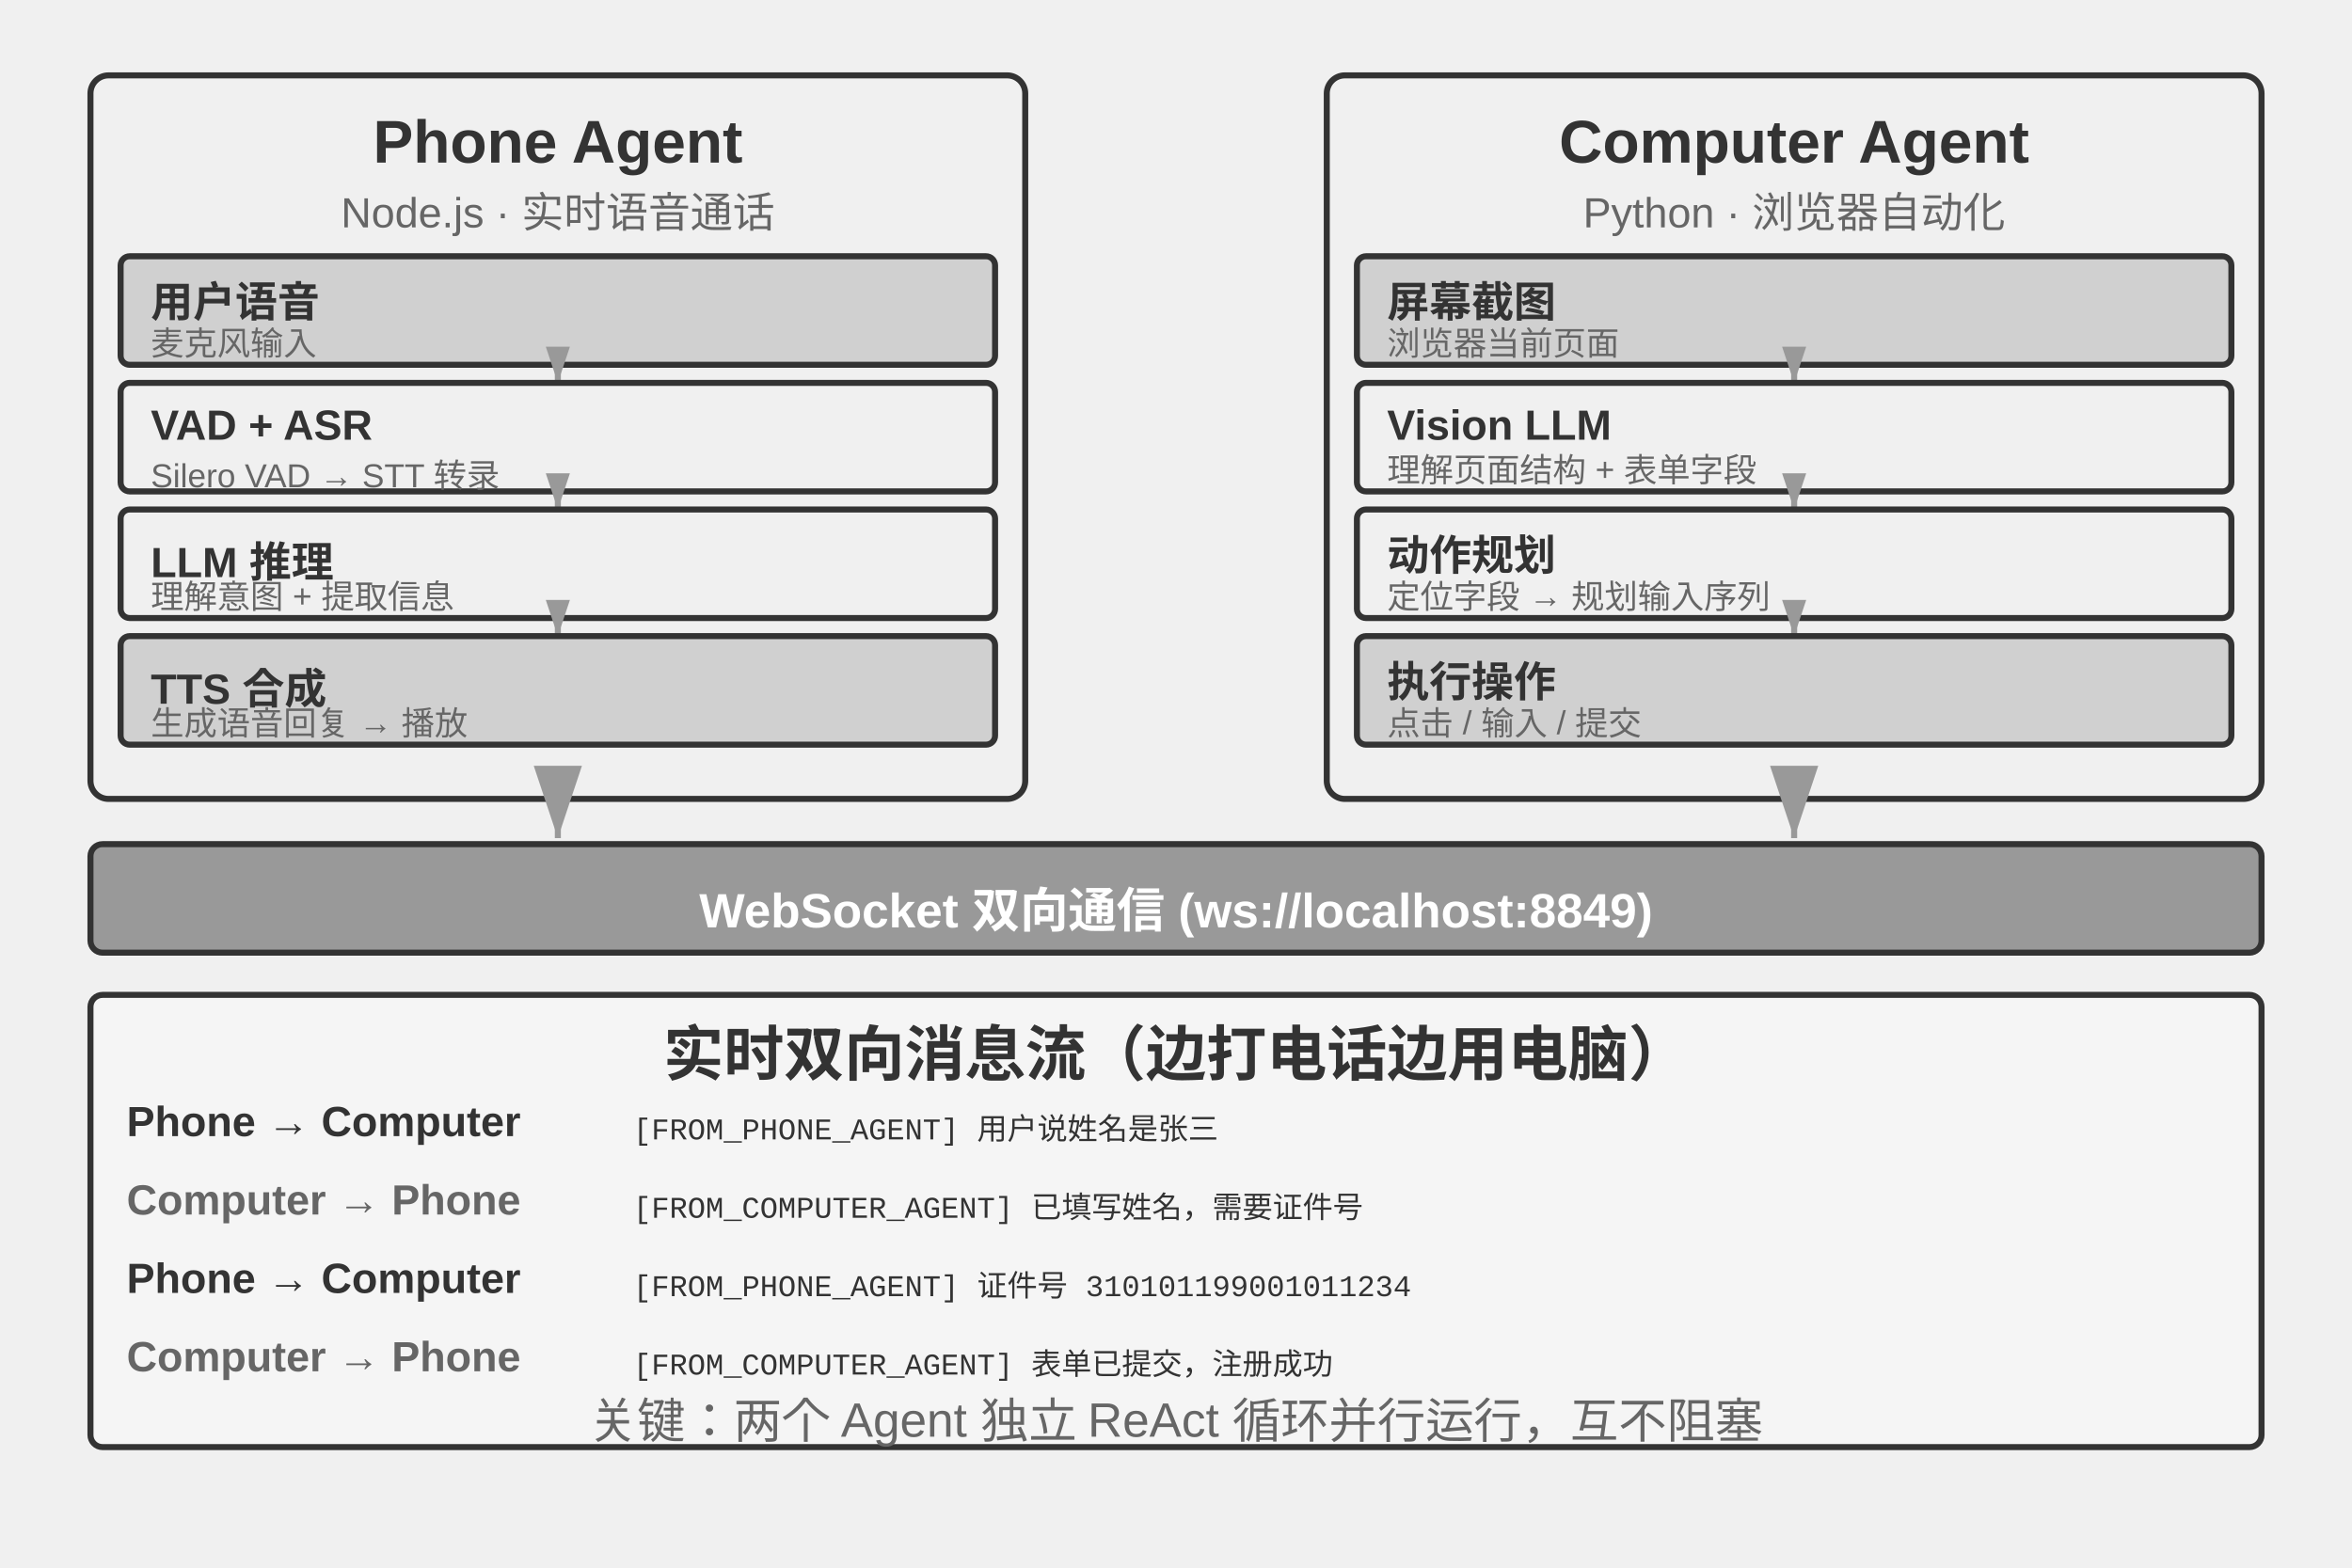
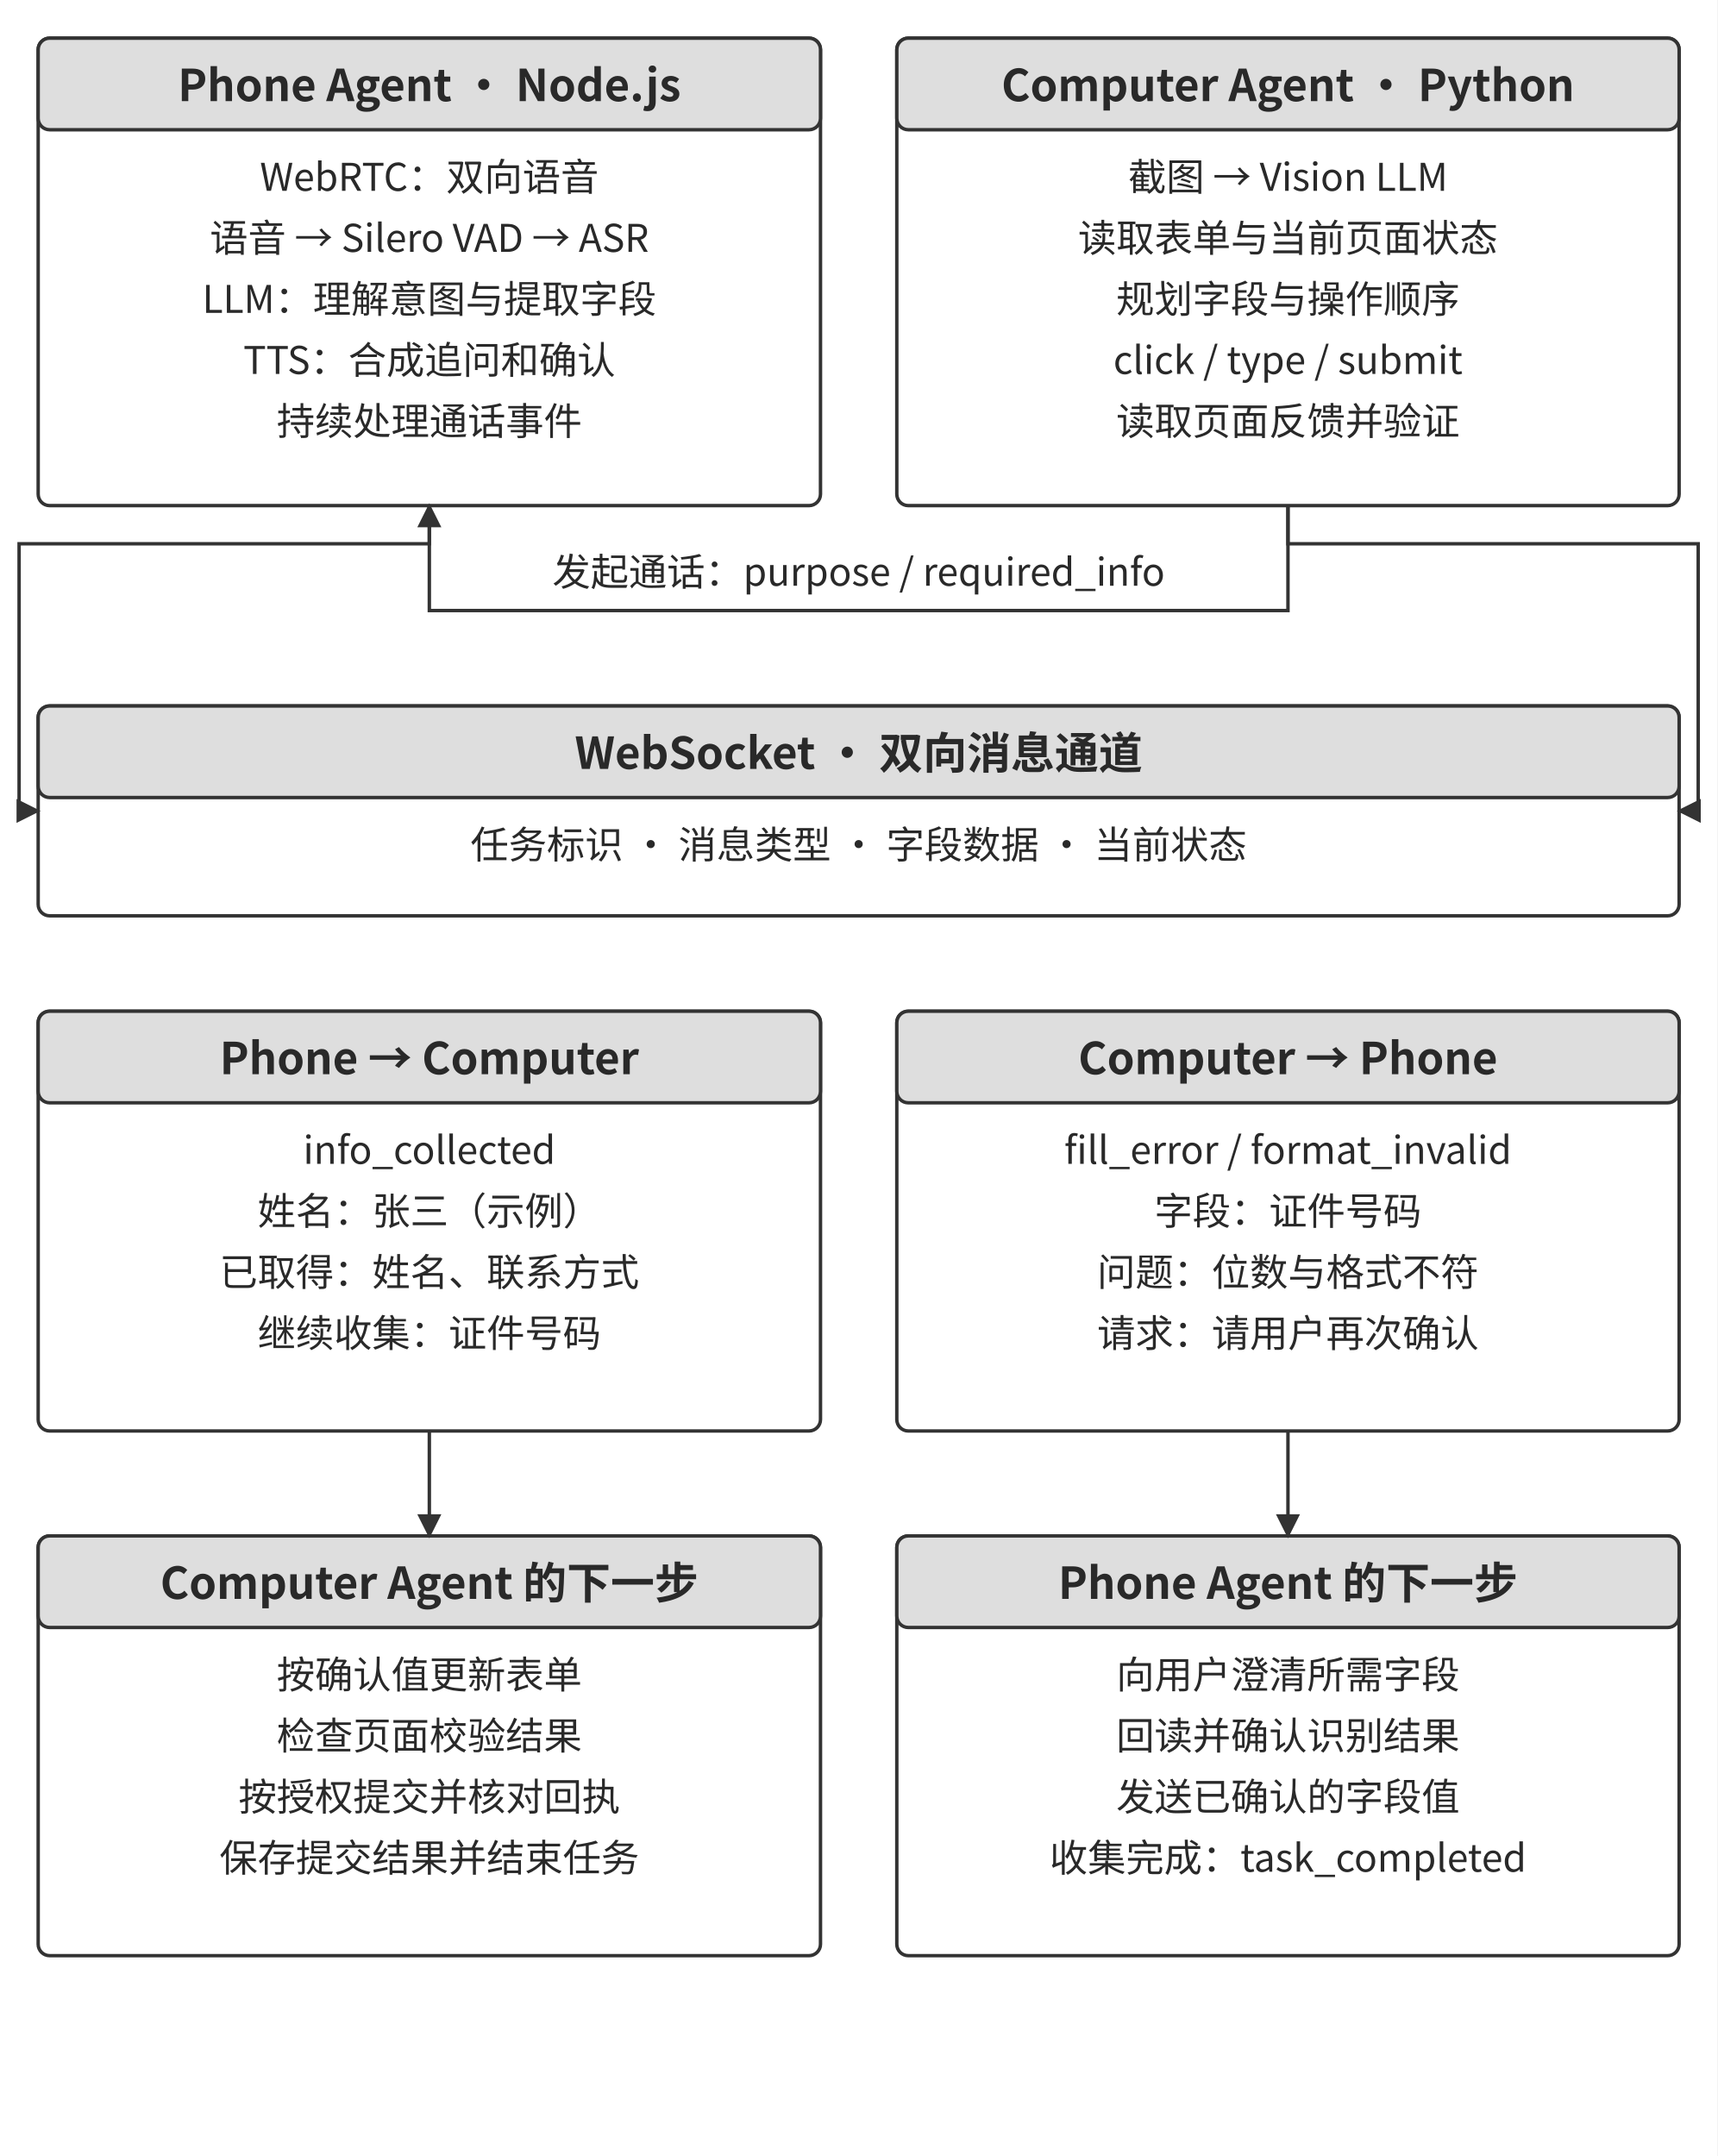
- <svg xmlns="http://www.w3.org/2000/svg" viewBox="0 40 780 520" width="780" height="520" style="background:#ffffff">
+ <svg xmlns="http://www.w3.org/2000/svg" width="150mm" height="188.33mm" viewBox="0 0 900 1130" role="img" aria-labelledby="title desc">
  <defs>
-     <marker id="ah" markerWidth="12" markerHeight="8" refX="12" refY="4" orient="auto">
-       <polygon points="0 0, 12 4, 0 8" fill="#333333" />
-     </marker>
-     <marker id="ah-light" markerWidth="12" markerHeight="8" refX="12" refY="4" orient="auto">
-       <polygon points="0 0, 12 4, 0 8" fill="#999999" />
-     </marker>
-     <marker id="ah-sm" markerWidth="6" markerHeight="4" refX="6" refY="2" orient="auto">
-       <polygon points="0 0, 6 2, 0 4" fill="#999999" />
+     <marker id="arrow" viewBox="0 0 10 10" refX="9" refY="5" markerWidth="7" markerHeight="7" orient="auto-start-reverse">
+       <path d="M0 0 L10 5 L0 10 Z" fill="#333333" />
    </marker>
  </defs>
-   <rect x="30" y="65" width="310" height="240" rx="6" fill="#f0f0f0" stroke="#333333" stroke-width="2" />
-   <text x="185" y="87" font-family="Arial, 'Helvetica Neue', Helvetica, 'PingFang SC', 'Microsoft YaHei', sans-serif" font-size="20" fill="#333333" text-anchor="middle" dominant-baseline="central" font-weight="bold">Phone Agent</text>
-   <text x="185" y="107" font-family="Arial, 'Helvetica Neue', Helvetica, 'PingFang SC', 'Microsoft YaHei', sans-serif" font-size="14" fill="#666666" text-anchor="middle" dominant-baseline="central" font-weight="normal">Node.js · 实时语音通话</text>
-   <rect x="40" y="125" width="290" height="36" rx="3" fill="#d0d0d0" stroke="#333333" stroke-width="2" />
-   <text x="50" y="139" font-family="Arial, 'Helvetica Neue', Helvetica, 'PingFang SC', 'Microsoft YaHei', sans-serif" font-size="14" fill="#333333" text-anchor="start" dominant-baseline="central" font-weight="bold">用户语音</text>
-   <text x="50" y="153" font-family="Arial, 'Helvetica Neue', Helvetica, 'PingFang SC', 'Microsoft YaHei', sans-serif" font-size="11" fill="#666666" text-anchor="start" dominant-baseline="central" font-weight="normal">麦克风输入</text>
-   <line x1="185" y1="161" x2="185" y2="167" stroke="#999999" stroke-width="2" marker-end="url(#ah-sm)" />
-   <rect x="40" y="167" width="290" height="36" rx="3" fill="#f0f0f0" stroke="#333333" stroke-width="2" />
-   <text x="50" y="181" font-family="Arial, 'Helvetica Neue', Helvetica, 'PingFang SC', 'Microsoft YaHei', sans-serif" font-size="14" fill="#333333" text-anchor="start" dominant-baseline="central" font-weight="bold">VAD + ASR</text>
-   <text x="50" y="195" font-family="Arial, 'Helvetica Neue', Helvetica, 'PingFang SC', 'Microsoft YaHei', sans-serif" font-size="11" fill="#666666" text-anchor="start" dominant-baseline="central" font-weight="normal">Silero VAD → STT 转录</text>
-   <line x1="185" y1="203" x2="185" y2="209" stroke="#999999" stroke-width="2" marker-end="url(#ah-sm)" />
-   <rect x="40" y="209" width="290" height="36" rx="3" fill="#f0f0f0" stroke="#333333" stroke-width="2" />
-   <text x="50" y="223" font-family="Arial, 'Helvetica Neue', Helvetica, 'PingFang SC', 'Microsoft YaHei', sans-serif" font-size="14" fill="#333333" text-anchor="start" dominant-baseline="central" font-weight="bold">LLM 推理</text>
-   <text x="50" y="237" font-family="Arial, 'Helvetica Neue', Helvetica, 'PingFang SC', 'Microsoft YaHei', sans-serif" font-size="11" fill="#666666" text-anchor="start" dominant-baseline="central" font-weight="normal">理解意图 + 提取信息</text>
-   <line x1="185" y1="245" x2="185" y2="251" stroke="#999999" stroke-width="2" marker-end="url(#ah-sm)" />
-   <rect x="40" y="251" width="290" height="36" rx="3" fill="#d0d0d0" stroke="#333333" stroke-width="2" />
-   <text x="50" y="265" font-family="Arial, 'Helvetica Neue', Helvetica, 'PingFang SC', 'Microsoft YaHei', sans-serif" font-size="14" fill="#333333" text-anchor="start" dominant-baseline="central" font-weight="bold">TTS 合成</text>
-   <text x="50" y="279" font-family="Arial, 'Helvetica Neue', Helvetica, 'PingFang SC', 'Microsoft YaHei', sans-serif" font-size="11" fill="#666666" text-anchor="start" dominant-baseline="central" font-weight="normal">生成语音回复 → 播放</text>
-   <rect x="440" y="65" width="310" height="240" rx="6" fill="#f0f0f0" stroke="#333333" stroke-width="2" />
-   <text x="595" y="87" font-family="Arial, 'Helvetica Neue', Helvetica, 'PingFang SC', 'Microsoft YaHei', sans-serif" font-size="20" fill="#333333" text-anchor="middle" dominant-baseline="central" font-weight="bold">Computer Agent</text>
-   <text x="595" y="107" font-family="Arial, 'Helvetica Neue', Helvetica, 'PingFang SC', 'Microsoft YaHei', sans-serif" font-size="14" fill="#666666" text-anchor="middle" dominant-baseline="central" font-weight="normal">Python · 浏览器自动化</text>
-   <rect x="450" y="125" width="290" height="36" rx="3" fill="#d0d0d0" stroke="#333333" stroke-width="2" />
-   <text x="460" y="139" font-family="Arial, 'Helvetica Neue', Helvetica, 'PingFang SC', 'Microsoft YaHei', sans-serif" font-size="14" fill="#333333" text-anchor="start" dominant-baseline="central" font-weight="bold">屏幕截图</text>
-   <text x="460" y="153" font-family="Arial, 'Helvetica Neue', Helvetica, 'PingFang SC', 'Microsoft YaHei', sans-serif" font-size="11" fill="#666666" text-anchor="start" dominant-baseline="central" font-weight="normal">浏览器当前页面</text>
-   <line x1="595" y1="161" x2="595" y2="167" stroke="#999999" stroke-width="2" marker-end="url(#ah-sm)" />
-   <rect x="450" y="167" width="290" height="36" rx="3" fill="#f0f0f0" stroke="#333333" stroke-width="2" />
-   <text x="460" y="181" font-family="Arial, 'Helvetica Neue', Helvetica, 'PingFang SC', 'Microsoft YaHei', sans-serif" font-size="14" fill="#333333" text-anchor="start" dominant-baseline="central" font-weight="bold">Vision LLM</text>
-   <text x="460" y="195" font-family="Arial, 'Helvetica Neue', Helvetica, 'PingFang SC', 'Microsoft YaHei', sans-serif" font-size="11" fill="#666666" text-anchor="start" dominant-baseline="central" font-weight="normal">理解页面结构 + 表单字段</text>
-   <line x1="595" y1="203" x2="595" y2="209" stroke="#999999" stroke-width="2" marker-end="url(#ah-sm)" />
-   <rect x="450" y="209" width="290" height="36" rx="3" fill="#f0f0f0" stroke="#333333" stroke-width="2" />
-   <text x="460" y="223" font-family="Arial, 'Helvetica Neue', Helvetica, 'PingFang SC', 'Microsoft YaHei', sans-serif" font-size="14" fill="#333333" text-anchor="start" dominant-baseline="central" font-weight="bold">动作规划</text>
-   <text x="460" y="237" font-family="Arial, 'Helvetica Neue', Helvetica, 'PingFang SC', 'Microsoft YaHei', sans-serif" font-size="11" fill="#666666" text-anchor="start" dominant-baseline="central" font-weight="normal">定位字段 → 规划输入序列</text>
-   <line x1="595" y1="245" x2="595" y2="251" stroke="#999999" stroke-width="2" marker-end="url(#ah-sm)" />
-   <rect x="450" y="251" width="290" height="36" rx="3" fill="#d0d0d0" stroke="#333333" stroke-width="2" />
-   <text x="460" y="265" font-family="Arial, 'Helvetica Neue', Helvetica, 'PingFang SC', 'Microsoft YaHei', sans-serif" font-size="14" fill="#333333" text-anchor="start" dominant-baseline="central" font-weight="bold">执行操作</text>
-   <text x="460" y="279" font-family="Arial, 'Helvetica Neue', Helvetica, 'PingFang SC', 'Microsoft YaHei', sans-serif" font-size="11" fill="#666666" text-anchor="start" dominant-baseline="central" font-weight="normal">点击 / 输入 / 提交</text>
-   <rect x="30" y="320" width="720" height="36" rx="4" fill="#999999" stroke="#333333" stroke-width="2" />
-   <text x="390" y="338" font-family="Arial, 'Helvetica Neue', Helvetica, 'PingFang SC', 'Microsoft YaHei', sans-serif" font-size="16" fill="#ffffff" text-anchor="middle" dominant-baseline="central" font-weight="bold">WebSocket 双向通信 (ws://localhost:8849)</text>
-   <line x1="185" y1="307" x2="185" y2="318" stroke="#999999" stroke-width="2" marker-end="url(#ah-light)" />
-   <line x1="595" y1="307" x2="595" y2="318" stroke="#999999" stroke-width="2" marker-end="url(#ah-light)" />
-   <rect x="30" y="370" width="720" height="150" rx="4" fill="#f5f5f5" stroke="#333333" stroke-width="2" />
-   <text x="390" y="388" font-family="Arial, 'Helvetica Neue', Helvetica, 'PingFang SC', 'Microsoft YaHei', sans-serif" font-size="20" fill="#333333" text-anchor="middle" dominant-baseline="central" font-weight="bold">实时双向消息流（边打电话边用电脑）</text>
-   <text x="42" y="412" font-family="Arial, 'Helvetica Neue', Helvetica, 'PingFang SC', 'Microsoft YaHei', sans-serif" font-size="14" fill="#333333" text-anchor="start" dominant-baseline="central" font-weight="bold">Phone → Computer</text>
-   <text x="210" y="412" font-family="'Courier New', Courier, monospace" font-size="10" fill="#333333" text-anchor="start" dominant-baseline="central">[FROM_PHONE_AGENT] 用户说姓名是张三</text>
-   <text x="42" y="438" font-family="Arial, 'Helvetica Neue', Helvetica, 'PingFang SC', 'Microsoft YaHei', sans-serif" font-size="14" fill="#666666" text-anchor="start" dominant-baseline="central" font-weight="bold">Computer → Phone</text>
-   <text x="210" y="438" font-family="'Courier New', Courier, monospace" font-size="10" fill="#333333" text-anchor="start" dominant-baseline="central">[FROM_COMPUTER_AGENT] 已填写姓名，需要证件号</text>
-   <text x="42" y="464" font-family="Arial, 'Helvetica Neue', Helvetica, 'PingFang SC', 'Microsoft YaHei', sans-serif" font-size="14" fill="#333333" text-anchor="start" dominant-baseline="central" font-weight="bold">Phone → Computer</text>
-   <text x="210" y="464" font-family="'Courier New', Courier, monospace" font-size="10" fill="#333333" text-anchor="start" dominant-baseline="central">[FROM_PHONE_AGENT] 证件号 310101199001011234</text>
-   <text x="42" y="490" font-family="Arial, 'Helvetica Neue', Helvetica, 'PingFang SC', 'Microsoft YaHei', sans-serif" font-size="14" fill="#666666" text-anchor="start" dominant-baseline="central" font-weight="bold">Computer → Phone</text>
-   <text x="210" y="490" font-family="'Courier New', Courier, monospace" font-size="10" fill="#333333" text-anchor="start" dominant-baseline="central">[FROM_COMPUTER_AGENT] 表单已提交，注册成功</text>
-   <text x="390" y="510" font-family="Arial, 'Helvetica Neue', Helvetica, 'PingFang SC', 'Microsoft YaHei', sans-serif" font-size="16" fill="#666666" text-anchor="middle" dominant-baseline="central" font-weight="normal">关键：两个 Agent 独立 ReAct 循环并行运行，互不阻塞</text>
+   <rect width="900" height="1130" fill="#ffffff" />
+   <rect x="20" y="20" width="410" height="245" rx="6" fill="#ffffff" stroke="#333333" stroke-width="1.8" />
+   <rect x="20" y="20" width="410" height="48" rx="6" fill="#dedede" stroke="#333333" stroke-width="1.8" />
+   <text x="225.0" y="53" text-anchor="middle" font-family="Noto Sans CJK SC,Source Han Sans CN,Microsoft YaHei,sans-serif" font-size="23" font-weight="700" fill="#292929">Phone Agent · Node.js</text>
+   <text x="225.0" y="100" text-anchor="middle" font-family="Noto Sans CJK SC,Source Han Sans CN,Microsoft YaHei,sans-serif" font-size="20" font-weight="400" fill="#292929">WebRTC：双向语音</text>
+   <text x="225.0" y="132" text-anchor="middle" font-family="Noto Sans CJK SC,Source Han Sans CN,Microsoft YaHei,sans-serif" font-size="20" font-weight="400" fill="#292929">语音 → Silero VAD → ASR</text>
+   <text x="225.0" y="164" text-anchor="middle" font-family="Noto Sans CJK SC,Source Han Sans CN,Microsoft YaHei,sans-serif" font-size="20" font-weight="400" fill="#292929">LLM：理解意图与提取字段</text>
+   <text x="225.0" y="196" text-anchor="middle" font-family="Noto Sans CJK SC,Source Han Sans CN,Microsoft YaHei,sans-serif" font-size="20" font-weight="400" fill="#292929">TTS：合成追问和确认</text>
+   <text x="225.0" y="228" text-anchor="middle" font-family="Noto Sans CJK SC,Source Han Sans CN,Microsoft YaHei,sans-serif" font-size="20" font-weight="400" fill="#292929">持续处理通话事件</text>
+   <rect x="470" y="20" width="410" height="245" rx="6" fill="#ffffff" stroke="#333333" stroke-width="1.8" />
+   <rect x="470" y="20" width="410" height="48" rx="6" fill="#dedede" stroke="#333333" stroke-width="1.8" />
+   <text x="675.0" y="53" text-anchor="middle" font-family="Noto Sans CJK SC,Source Han Sans CN,Microsoft YaHei,sans-serif" font-size="23" font-weight="700" fill="#292929">Computer Agent · Python</text>
+   <text x="675.0" y="100" text-anchor="middle" font-family="Noto Sans CJK SC,Source Han Sans CN,Microsoft YaHei,sans-serif" font-size="20" font-weight="400" fill="#292929">截图 → Vision LLM</text>
+   <text x="675.0" y="132" text-anchor="middle" font-family="Noto Sans CJK SC,Source Han Sans CN,Microsoft YaHei,sans-serif" font-size="20" font-weight="400" fill="#292929">读取表单与当前页面状态</text>
+   <text x="675.0" y="164" text-anchor="middle" font-family="Noto Sans CJK SC,Source Han Sans CN,Microsoft YaHei,sans-serif" font-size="20" font-weight="400" fill="#292929">规划字段与操作顺序</text>
+   <text x="675.0" y="196" text-anchor="middle" font-family="Noto Sans CJK SC,Source Han Sans CN,Microsoft YaHei,sans-serif" font-size="20" font-weight="400" fill="#292929">click / type / submit</text>
+   <text x="675.0" y="228" text-anchor="middle" font-family="Noto Sans CJK SC,Source Han Sans CN,Microsoft YaHei,sans-serif" font-size="20" font-weight="400" fill="#292929">读取页面反馈并验证</text>
+   <path d="M 675 265 L 675 320 L 225 320 L 225 265" fill="none" stroke="#333333" stroke-width="1.8" marker-end="url(#arrow)" />
+   <text x="450" y="307" text-anchor="middle" font-family="Noto Sans CJK SC,Source Han Sans CN,Microsoft YaHei,sans-serif" font-size="20" font-weight="400" fill="#292929">发起通话：purpose / required_info</text>
+   <rect x="20" y="370" width="860" height="110" rx="6" fill="#ffffff" stroke="#333333" stroke-width="1.8" />
+   <rect x="20" y="370" width="860" height="48" rx="6" fill="#dedede" stroke="#333333" stroke-width="1.8" />
+   <text x="450.0" y="403" text-anchor="middle" font-family="Noto Sans CJK SC,Source Han Sans CN,Microsoft YaHei,sans-serif" font-size="23" font-weight="700" fill="#292929">WebSocket · 双向消息通道</text>
+   <text x="450.0" y="450" text-anchor="middle" font-family="Noto Sans CJK SC,Source Han Sans CN,Microsoft YaHei,sans-serif" font-size="20" font-weight="400" fill="#292929">任务标识 · 消息类型 · 字段数据 · 当前状态</text>
+   <path d="M 225 265 L 225 285 L 10 285 L 10 425 L 20 425" fill="none" stroke="#333333" stroke-width="1.8" marker-end="url(#arrow)" />
+   <path d="M 675 265 L 675 285 L 890 285 L 890 425 L 880 425" fill="none" stroke="#333333" stroke-width="1.8" marker-end="url(#arrow)" />
+   <rect x="20" y="530" width="410" height="220" rx="6" fill="#ffffff" stroke="#333333" stroke-width="1.8" />
+   <rect x="20" y="530" width="410" height="48" rx="6" fill="#dedede" stroke="#333333" stroke-width="1.8" />
+   <text x="225.0" y="563" text-anchor="middle" font-family="Noto Sans CJK SC,Source Han Sans CN,Microsoft YaHei,sans-serif" font-size="23" font-weight="700" fill="#292929">Phone → Computer</text>
+   <text x="225.0" y="610" text-anchor="middle" font-family="Noto Sans CJK SC,Source Han Sans CN,Microsoft YaHei,sans-serif" font-size="20" font-weight="400" fill="#292929">info_collected</text>
+   <text x="225.0" y="642" text-anchor="middle" font-family="Noto Sans CJK SC,Source Han Sans CN,Microsoft YaHei,sans-serif" font-size="20" font-weight="400" fill="#292929">姓名：张三（示例）</text>
+   <text x="225.0" y="674" text-anchor="middle" font-family="Noto Sans CJK SC,Source Han Sans CN,Microsoft YaHei,sans-serif" font-size="20" font-weight="400" fill="#292929">已取得：姓名、联系方式</text>
+   <text x="225.0" y="706" text-anchor="middle" font-family="Noto Sans CJK SC,Source Han Sans CN,Microsoft YaHei,sans-serif" font-size="20" font-weight="400" fill="#292929">继续收集：证件号码</text>
+   <rect x="470" y="530" width="410" height="220" rx="6" fill="#ffffff" stroke="#333333" stroke-width="1.8" />
+   <rect x="470" y="530" width="410" height="48" rx="6" fill="#dedede" stroke="#333333" stroke-width="1.8" />
+   <text x="675.0" y="563" text-anchor="middle" font-family="Noto Sans CJK SC,Source Han Sans CN,Microsoft YaHei,sans-serif" font-size="23" font-weight="700" fill="#292929">Computer → Phone</text>
+   <text x="675.0" y="610" text-anchor="middle" font-family="Noto Sans CJK SC,Source Han Sans CN,Microsoft YaHei,sans-serif" font-size="20" font-weight="400" fill="#292929">fill_error / format_invalid</text>
+   <text x="675.0" y="642" text-anchor="middle" font-family="Noto Sans CJK SC,Source Han Sans CN,Microsoft YaHei,sans-serif" font-size="20" font-weight="400" fill="#292929">字段：证件号码</text>
+   <text x="675.0" y="674" text-anchor="middle" font-family="Noto Sans CJK SC,Source Han Sans CN,Microsoft YaHei,sans-serif" font-size="20" font-weight="400" fill="#292929">问题：位数与格式不符</text>
+   <text x="675.0" y="706" text-anchor="middle" font-family="Noto Sans CJK SC,Source Han Sans CN,Microsoft YaHei,sans-serif" font-size="20" font-weight="400" fill="#292929">请求：请用户再次确认</text>
+   <rect x="470" y="805" width="410" height="220" rx="6" fill="#ffffff" stroke="#333333" stroke-width="1.8" />
+   <rect x="470" y="805" width="410" height="48" rx="6" fill="#dedede" stroke="#333333" stroke-width="1.8" />
+   <text x="675.0" y="838" text-anchor="middle" font-family="Noto Sans CJK SC,Source Han Sans CN,Microsoft YaHei,sans-serif" font-size="23" font-weight="700" fill="#292929">Phone Agent 的下一步</text>
+   <text x="675.0" y="885" text-anchor="middle" font-family="Noto Sans CJK SC,Source Han Sans CN,Microsoft YaHei,sans-serif" font-size="20" font-weight="400" fill="#292929">向用户澄清所需字段</text>
+   <text x="675.0" y="917" text-anchor="middle" font-family="Noto Sans CJK SC,Source Han Sans CN,Microsoft YaHei,sans-serif" font-size="20" font-weight="400" fill="#292929">回读并确认识别结果</text>
+   <text x="675.0" y="949" text-anchor="middle" font-family="Noto Sans CJK SC,Source Han Sans CN,Microsoft YaHei,sans-serif" font-size="20" font-weight="400" fill="#292929">发送已确认的字段值</text>
+   <text x="675.0" y="981" text-anchor="middle" font-family="Noto Sans CJK SC,Source Han Sans CN,Microsoft YaHei,sans-serif" font-size="20" font-weight="400" fill="#292929">收集完成：task_completed</text>
+   <rect x="20" y="805" width="410" height="220" rx="6" fill="#ffffff" stroke="#333333" stroke-width="1.8" />
+   <rect x="20" y="805" width="410" height="48" rx="6" fill="#dedede" stroke="#333333" stroke-width="1.8" />
+   <text x="225.0" y="838" text-anchor="middle" font-family="Noto Sans CJK SC,Source Han Sans CN,Microsoft YaHei,sans-serif" font-size="23" font-weight="700" fill="#292929">Computer Agent 的下一步</text>
+   <text x="225.0" y="885" text-anchor="middle" font-family="Noto Sans CJK SC,Source Han Sans CN,Microsoft YaHei,sans-serif" font-size="20" font-weight="400" fill="#292929">按确认值更新表单</text>
+   <text x="225.0" y="917" text-anchor="middle" font-family="Noto Sans CJK SC,Source Han Sans CN,Microsoft YaHei,sans-serif" font-size="20" font-weight="400" fill="#292929">检查页面校验结果</text>
+   <text x="225.0" y="949" text-anchor="middle" font-family="Noto Sans CJK SC,Source Han Sans CN,Microsoft YaHei,sans-serif" font-size="20" font-weight="400" fill="#292929">按授权提交并核对回执</text>
+   <text x="225.0" y="981" text-anchor="middle" font-family="Noto Sans CJK SC,Source Han Sans CN,Microsoft YaHei,sans-serif" font-size="20" font-weight="400" fill="#292929">保存提交结果并结束任务</text>
+   <path d="M 225 750 L 225 805" fill="none" stroke="#333333" stroke-width="1.8" marker-end="url(#arrow)" />
+   <path d="M 675 750 L 675 805" fill="none" stroke="#333333" stroke-width="1.8" marker-end="url(#arrow)" />
</svg>
